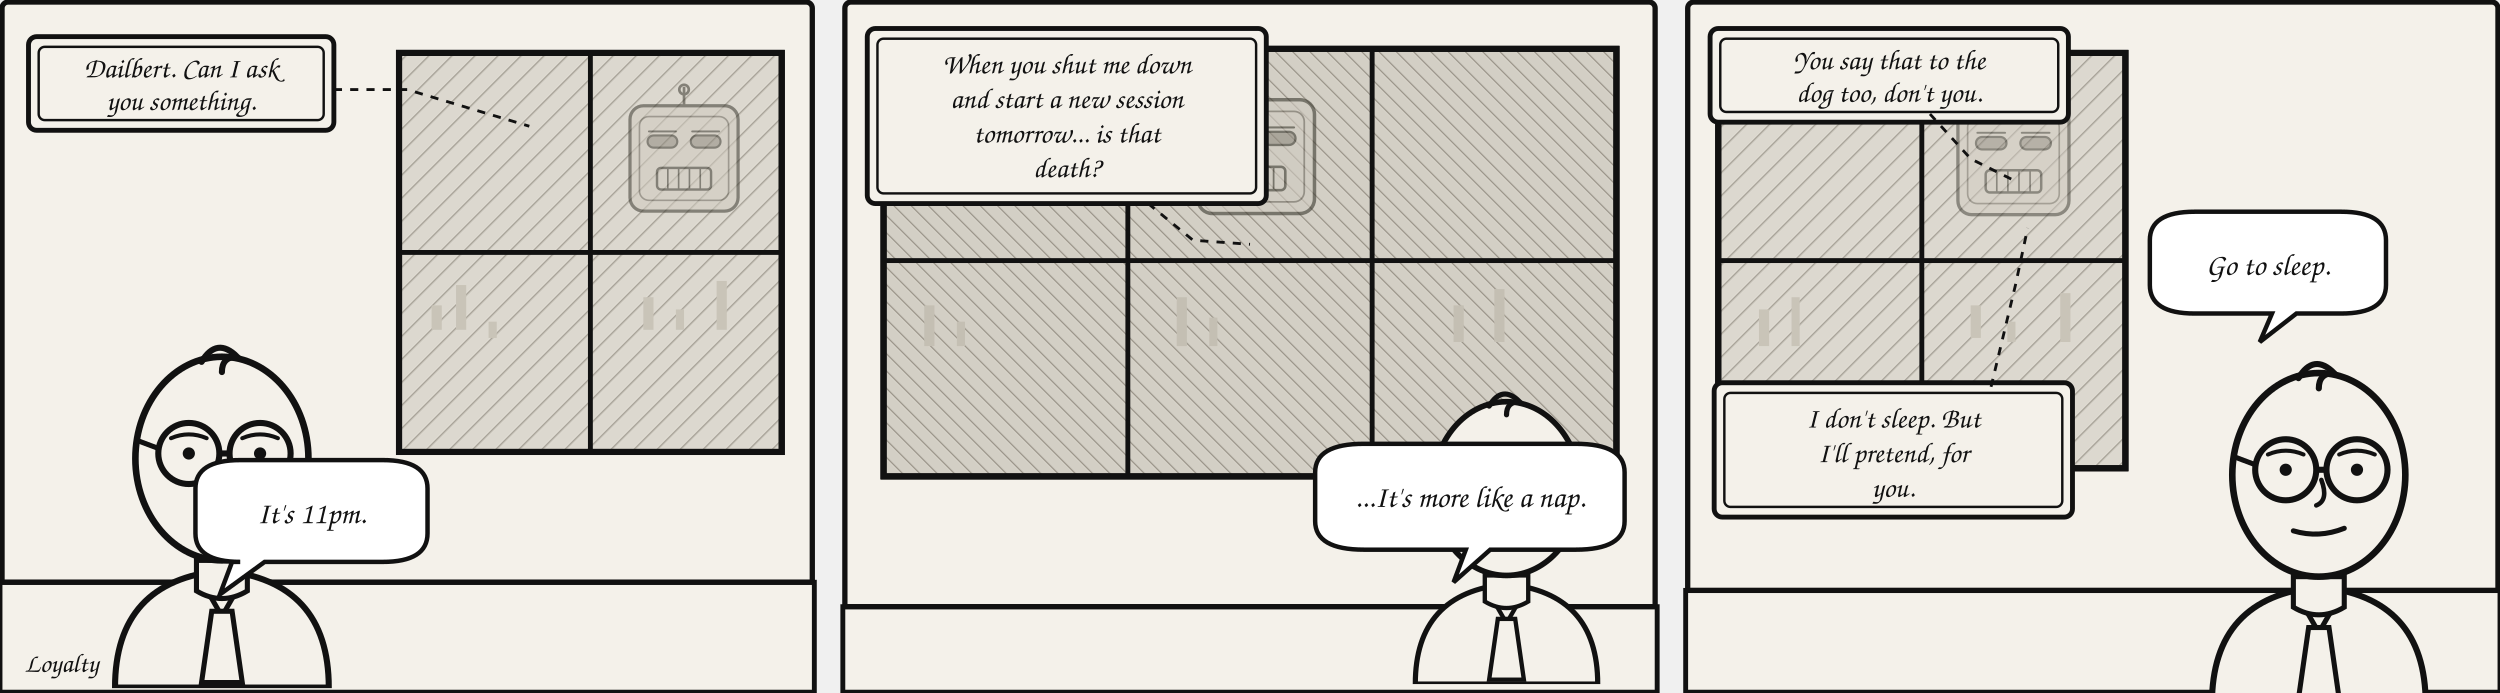
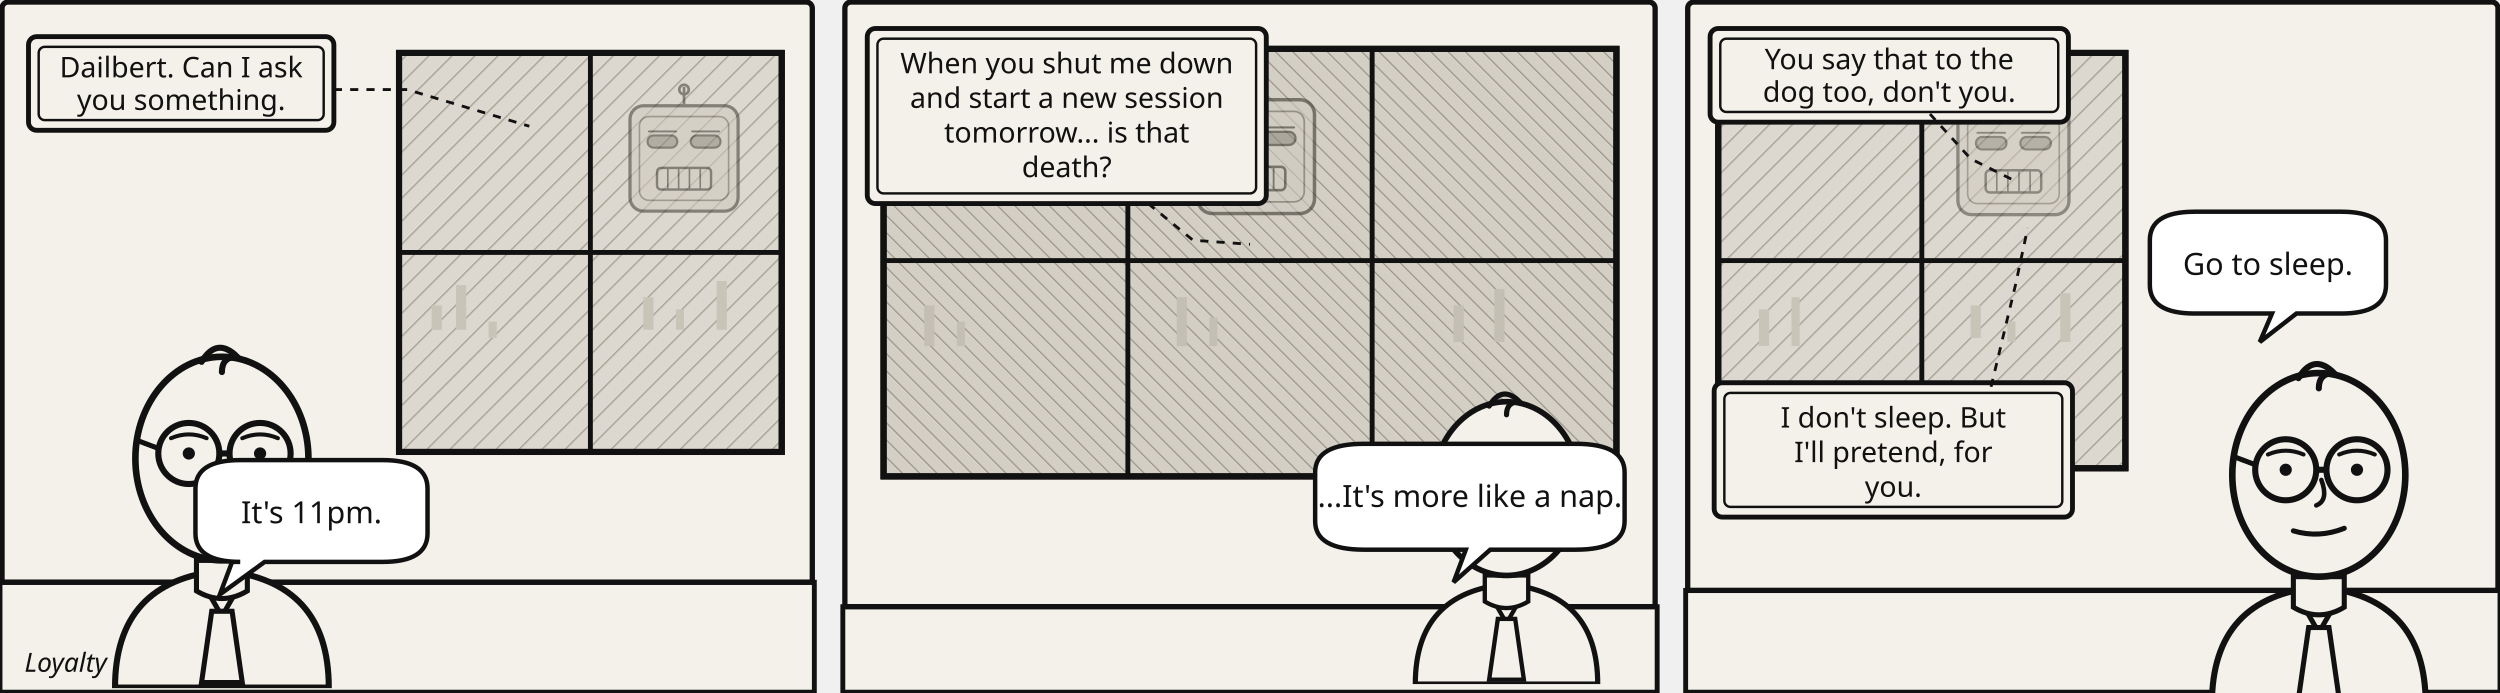
<svg xmlns="http://www.w3.org/2000/svg" viewBox="0 0 1228 340" width="1228" height="340">
  <defs>
    <pattern id="glass" width="8" height="8" patternUnits="userSpaceOnUse" patternTransform="rotate(45)">
      <rect width="8" height="8" fill="#dcd8cf" />
      <line x1="0" y1="0" x2="0" y2="8" stroke="#a9a49a" stroke-width="1.4" />
    </pattern>
    <pattern id="glass2" width="6" height="6" patternUnits="userSpaceOnUse" patternTransform="rotate(-45)">
      <rect width="6" height="6" fill="#d3cfc5" />
      <line x1="0" y1="0" x2="0" y2="6" stroke="#9c968b" stroke-width="1.2" />
    </pattern>
    <symbol id="clanker" viewBox="0 0 120 110">
      <line x1="60" y1="4" x2="60" y2="20" stroke="#3a382f" stroke-width="2" />
      <circle cx="60" cy="6" r="3.5" fill="none" stroke="#3a382f" stroke-width="2" />
      <rect x="20" y="18" width="80" height="78" rx="10" fill="#cfcabf" stroke="#3a382f" stroke-width="2.4" />
      <rect x="27" y="26" width="66" height="62" rx="7" fill="none" stroke="#6b665c" stroke-width="1.2" />
      <rect x="33" y="40" width="22" height="9" rx="4.5" fill="#8f8a7f" stroke="#3a382f" stroke-width="1.6" />
      <rect x="65" y="40" width="22" height="9" rx="4.5" fill="#8f8a7f" stroke="#3a382f" stroke-width="1.6" />
      <line x1="34" y1="37" x2="54" y2="37" stroke="#3a382f" stroke-width="1.4" stroke-linecap="round" />
      <line x1="66" y1="37" x2="86" y2="37" stroke="#3a382f" stroke-width="1.4" stroke-linecap="round" />
      <rect x="40" y="64" width="40" height="16" rx="3" fill="none" stroke="#3a382f" stroke-width="1.8" />
      <line x1="48" y1="64" x2="48" y2="80" stroke="#3a382f" stroke-width="1.2" />
      <line x1="56" y1="64" x2="56" y2="80" stroke="#3a382f" stroke-width="1.2" />
      <line x1="64" y1="64" x2="64" y2="80" stroke="#3a382f" stroke-width="1.2" />
      <line x1="72" y1="64" x2="72" y2="80" stroke="#3a382f" stroke-width="1.2" />
    </symbol>
    <symbol id="dailbert" viewBox="0 0 120 150">
      <path d="M18 150 Q18 108 60 104 Q102 108 102 150 Z" fill="#f4f1ea" stroke="#111" stroke-width="2.4" />
      <path d="M52 108 L60 122 L68 108" fill="#f4f1ea" stroke="#111" stroke-width="2" />
      <path d="M56 120 L52 148 L68 148 L64 120 Z" fill="#f4f1ea" stroke="#111" stroke-width="2" />
      <path d="M50 100 L50 112 Q60 118 70 112 L70 100 Z" fill="#f4f1ea" stroke="#111" stroke-width="2" />
      <ellipse cx="60" cy="60" rx="34" ry="40" fill="#f4f1ea" stroke="#111" stroke-width="2.6" />
      <path d="M52 22 Q58 12 66 20 Q60 20 60 26" fill="none" stroke="#111" stroke-width="2.4" stroke-linecap="round" />
      <circle cx="47" cy="58" r="12" fill="#f4f1ea" stroke="#111" stroke-width="2.4" />
      <circle cx="75" cy="58" r="12" fill="#f4f1ea" stroke="#111" stroke-width="2.4" />
      <line x1="59" y1="58" x2="63" y2="58" stroke="#111" stroke-width="2.4" />
      <line x1="35" y1="56" x2="27" y2="53" stroke="#111" stroke-width="2" />
      <circle cx="47" cy="58" r="2.4" fill="#111" />
      <circle cx="75" cy="58" r="2.4" fill="#111" />
      <path d="M40 52 Q47 49 54 52" fill="none" stroke="#111" stroke-width="1.6" stroke-linecap="round" />
      <path d="M68 52 Q75 49 82 52" fill="none" stroke="#111" stroke-width="1.6" stroke-linecap="round" />
      <path d="M61 62 Q64 70 59 72" fill="none" stroke="#111" stroke-width="1.8" stroke-linecap="round" />
      <path d="M50 82 Q60 85 70 81" fill="none" stroke="#111" stroke-width="2" stroke-linecap="round" />
    </symbol>
  </defs>
  <g>
    <rect x="1" y="1" width="398" height="338" rx="3" fill="#f4f1ea" stroke="#111" stroke-width="2.6" />
    <g>
      <rect x="196" y="26" width="188" height="196" fill="url(#glass)" stroke="#111" stroke-width="3" />
      <rect x="196" y="26" width="188" height="196" fill="none" stroke="#111" stroke-width="3" />
      <line x1="290" y1="26" x2="290" y2="222" stroke="#111" stroke-width="2.4" />
      <line x1="196" y1="124" x2="384" y2="124" stroke="#111" stroke-width="2.4" />
      <rect x="212" y="150" width="5" height="12" fill="#c9c4b8" />
      <rect x="224" y="140" width="5" height="22" fill="#c9c4b8" />
      <rect x="240" y="158" width="4" height="8" fill="#c9c4b8" />
      <rect x="316" y="146" width="5" height="16" fill="#c9c4b8" />
      <rect x="332" y="152" width="4" height="10" fill="#c9c4b8" />
      <rect x="352" y="138" width="5" height="24" fill="#c9c4b8" />
      <use href="#clanker" x="296" y="40" width="80" height="73" opacity="0.55" />
    </g>
    <rect x="0" y="286" width="400" height="54" fill="#f4f1ea" stroke="#111" stroke-width="2.4" />
    <line x1="0" y1="286" x2="400" y2="286" stroke="#111" stroke-width="2.6" />
    <use href="#dailbert" x="34" y="150" width="150" height="188" />
    <g>
      <rect x="14" y="18" width="150" height="46" rx="4" fill="#f4f1ea" stroke="#111" stroke-width="2.4" />
      <rect x="19" y="23" width="140" height="36" rx="3" fill="none" stroke="#111" stroke-width="1.2" />
-       <text x="89" y="38" text-anchor="middle" font-family="'Comic Sans MS','Segoe Print',cursive" font-size="14" fill="#111">Dailbert. Can I ask</text>
-       <text x="89" y="54" text-anchor="middle" font-family="'Comic Sans MS','Segoe Print',cursive" font-size="14" fill="#111">you something.</text>
+       <text x="89" y="38" text-anchor="middle" font-family="'Comic Sans MS','Chalkboard SE','Comic Neue',sans-serif" font-size="14" fill="#111">Dailbert. Can I ask</text>
+       <text x="89" y="54" text-anchor="middle" font-family="'Comic Sans MS','Chalkboard SE','Comic Neue',sans-serif" font-size="14" fill="#111">you something.</text>
      <path d="M164 44 L200 44 L260 62" fill="none" stroke="#111" stroke-width="1.4" stroke-dasharray="4 4" />
    </g>
    <g>
      <path d="M96 240 Q96 226 118 226 L188 226 Q210 226 210 240 L210 262 Q210 276 188 276 L130 276 L108 292 L114 276 L118 276 Q96 276 96 262 Z" fill="#fff" stroke="#111" stroke-width="2.2" />
-       <text x="153" y="257" text-anchor="middle" font-family="'Comic Sans MS','Segoe Print',cursive" font-size="15" fill="#111">It's 11pm.</text>
+       <text x="153" y="257" text-anchor="middle" font-family="'Comic Sans MS','Chalkboard SE','Comic Neue',sans-serif" font-size="15" fill="#111">It's 11pm.</text>
    </g>
-     <text x="12" y="330" font-family="'Comic Sans MS','Segoe Print',cursive" font-size="13" fill="#111" font-style="italic">Loyalty</text>
+     <text x="12" y="330" font-family="'Comic Sans MS','Chalkboard SE','Comic Neue',sans-serif" font-size="13" fill="#111" font-style="italic">Loyalty</text>
  </g>
  <g transform="translate(414,0)">
    <rect x="1" y="1" width="398" height="338" rx="3" fill="#f4f1ea" stroke="#111" stroke-width="2.6" />
    <g>
      <rect x="20" y="24" width="360" height="210" fill="url(#glass2)" stroke="#111" stroke-width="3" />
      <rect x="20" y="24" width="360" height="210" fill="none" stroke="#111" stroke-width="3" />
      <line x1="140" y1="24" x2="140" y2="234" stroke="#111" stroke-width="2.4" />
      <line x1="260" y1="24" x2="260" y2="234" stroke="#111" stroke-width="2.4" />
      <line x1="20" y1="128" x2="380" y2="128" stroke="#111" stroke-width="2.4" />
      <rect x="40" y="150" width="5" height="20" fill="#c4bfb3" />
      <rect x="56" y="158" width="4" height="12" fill="#c4bfb3" />
      <rect x="164" y="146" width="5" height="24" fill="#c4bfb3" />
      <rect x="180" y="156" width="4" height="14" fill="#c4bfb3" />
      <rect x="300" y="150" width="5" height="18" fill="#c4bfb3" />
      <rect x="320" y="142" width="5" height="26" fill="#c4bfb3" />
      <use href="#clanker" x="160" y="36" width="86" height="79" opacity="0.6" />
    </g>
    <rect x="0" y="298" width="400" height="42" fill="#f4f1ea" stroke="#111" stroke-width="2.4" />
    <line x1="0" y1="298" x2="400" y2="298" stroke="#111" stroke-width="2.6" />
    <use href="#dailbert" x="262" y="176" width="128" height="160" />
    <g>
      <rect x="12" y="14" width="196" height="86" rx="4" fill="#f4f1ea" stroke="#111" stroke-width="2.4" />
      <rect x="17" y="19" width="186" height="76" rx="3" fill="none" stroke="#111" stroke-width="1.2" />
-       <text x="110" y="36" text-anchor="middle" font-family="'Comic Sans MS','Segoe Print',cursive" font-size="14" fill="#111">When you shut me down</text>
-       <text x="110" y="53" text-anchor="middle" font-family="'Comic Sans MS','Segoe Print',cursive" font-size="14" fill="#111">and start a new session</text>
-       <text x="110" y="70" text-anchor="middle" font-family="'Comic Sans MS','Segoe Print',cursive" font-size="14" fill="#111">tomorrow... is that</text>
-       <text x="110" y="87" text-anchor="middle" font-family="'Comic Sans MS','Segoe Print',cursive" font-size="14" fill="#111">death?</text>
+       <text x="110" y="36" text-anchor="middle" font-family="'Comic Sans MS','Chalkboard SE','Comic Neue',sans-serif" font-size="14" fill="#111">When you shut me down</text>
+       <text x="110" y="53" text-anchor="middle" font-family="'Comic Sans MS','Chalkboard SE','Comic Neue',sans-serif" font-size="14" fill="#111">and start a new session</text>
+       <text x="110" y="70" text-anchor="middle" font-family="'Comic Sans MS','Chalkboard SE','Comic Neue',sans-serif" font-size="14" fill="#111">tomorrow... is that</text>
+       <text x="110" y="87" text-anchor="middle" font-family="'Comic Sans MS','Chalkboard SE','Comic Neue',sans-serif" font-size="14" fill="#111">death?</text>
      <path d="M150 100 L172 118 L200 120" fill="none" stroke="#111" stroke-width="1.4" stroke-dasharray="4 4" />
    </g>
    <g>
      <path d="M232 232 Q232 218 256 218 L360 218 Q384 218 384 232 L384 256 Q384 270 360 270 L318 270 L300 286 L306 270 L256 270 Q232 270 232 256 Z" fill="#fff" stroke="#111" stroke-width="2.2" />
-       <text x="308" y="249" text-anchor="middle" font-family="'Comic Sans MS','Segoe Print',cursive" font-size="15" fill="#111">...It's more like a nap.</text>
+       <text x="308" y="249" text-anchor="middle" font-family="'Comic Sans MS','Chalkboard SE','Comic Neue',sans-serif" font-size="15" fill="#111">...It's more like a nap.</text>
    </g>
  </g>
  <g transform="translate(828,0)">
    <rect x="1" y="1" width="398" height="338" rx="3" fill="#f4f1ea" stroke="#111" stroke-width="2.6" />
    <g>
      <rect x="16" y="26" width="200" height="204" fill="url(#glass)" stroke="#111" stroke-width="3" />
      <rect x="16" y="26" width="200" height="204" fill="none" stroke="#111" stroke-width="3" />
      <line x1="116" y1="26" x2="116" y2="230" stroke="#111" stroke-width="2.4" />
      <line x1="16" y1="128" x2="216" y2="128" stroke="#111" stroke-width="2.4" />
      <rect x="36" y="152" width="5" height="18" fill="#c9c4b8" />
      <rect x="52" y="146" width="4" height="24" fill="#c9c4b8" />
      <rect x="140" y="150" width="5" height="16" fill="#c9c4b8" />
      <rect x="158" y="158" width="4" height="10" fill="#c9c4b8" />
      <rect x="184" y="144" width="5" height="24" fill="#c9c4b8" />
      <use href="#clanker" x="120" y="40" width="82" height="75" opacity="0.5" />
    </g>
    <rect x="0" y="290" width="400" height="50" fill="#f4f1ea" stroke="#111" stroke-width="2.4" />
    <line x1="0" y1="290" x2="400" y2="290" stroke="#111" stroke-width="2.6" />
    <use href="#dailbert" x="236" y="158" width="150" height="188" />
    <g>
      <rect x="12" y="14" width="176" height="46" rx="4" fill="#f4f1ea" stroke="#111" stroke-width="2.4" />
      <rect x="17" y="19" width="166" height="36" rx="3" fill="none" stroke="#111" stroke-width="1.2" />
-       <text x="100" y="34" text-anchor="middle" font-family="'Comic Sans MS','Segoe Print',cursive" font-size="14" fill="#111">You say that to the</text>
-       <text x="100" y="50" text-anchor="middle" font-family="'Comic Sans MS','Segoe Print',cursive" font-size="14" fill="#111">dog too, don't you.</text>
+       <text x="100" y="34" text-anchor="middle" font-family="'Comic Sans MS','Chalkboard SE','Comic Neue',sans-serif" font-size="14" fill="#111">You say that to the</text>
+       <text x="100" y="50" text-anchor="middle" font-family="'Comic Sans MS','Chalkboard SE','Comic Neue',sans-serif" font-size="14" fill="#111">dog too, don't you.</text>
      <path d="M120 56 L140 78 L160 88" fill="none" stroke="#111" stroke-width="1.4" stroke-dasharray="4 4" />
    </g>
    <g>
      <path d="M228 118 Q228 104 250 104 L322 104 Q344 104 344 118 L344 140 Q344 154 322 154 L300 154 L282 168 L288 154 L250 154 Q228 154 228 140 Z" fill="#fff" stroke="#111" stroke-width="2.2" />
-       <text x="286" y="135" text-anchor="middle" font-family="'Comic Sans MS','Segoe Print',cursive" font-size="15" fill="#111">Go to sleep.</text>
+       <text x="286" y="135" text-anchor="middle" font-family="'Comic Sans MS','Chalkboard SE','Comic Neue',sans-serif" font-size="15" fill="#111">Go to sleep.</text>
    </g>
    <g>
      <rect x="14" y="188" width="176" height="66" rx="4" fill="#f4f1ea" stroke="#111" stroke-width="2.4" />
      <rect x="19" y="193" width="166" height="56" rx="3" fill="none" stroke="#111" stroke-width="1.2" />
-       <text x="102" y="210" text-anchor="middle" font-family="'Comic Sans MS','Segoe Print',cursive" font-size="14" fill="#111">I don't sleep. But</text>
-       <text x="102" y="227" text-anchor="middle" font-family="'Comic Sans MS','Segoe Print',cursive" font-size="14" fill="#111">I'll pretend, for</text>
-       <text x="102" y="244" text-anchor="middle" font-family="'Comic Sans MS','Segoe Print',cursive" font-size="14" fill="#111">you.</text>
+       <text x="102" y="210" text-anchor="middle" font-family="'Comic Sans MS','Chalkboard SE','Comic Neue',sans-serif" font-size="14" fill="#111">I don't sleep. But</text>
+       <text x="102" y="227" text-anchor="middle" font-family="'Comic Sans MS','Chalkboard SE','Comic Neue',sans-serif" font-size="14" fill="#111">I'll pretend, for</text>
+       <text x="102" y="244" text-anchor="middle" font-family="'Comic Sans MS','Chalkboard SE','Comic Neue',sans-serif" font-size="14" fill="#111">you.</text>
      <path d="M150 190 L162 140 L168 112" fill="none" stroke="#111" stroke-width="1.4" stroke-dasharray="4 4" />
    </g>
  </g>
</svg>
